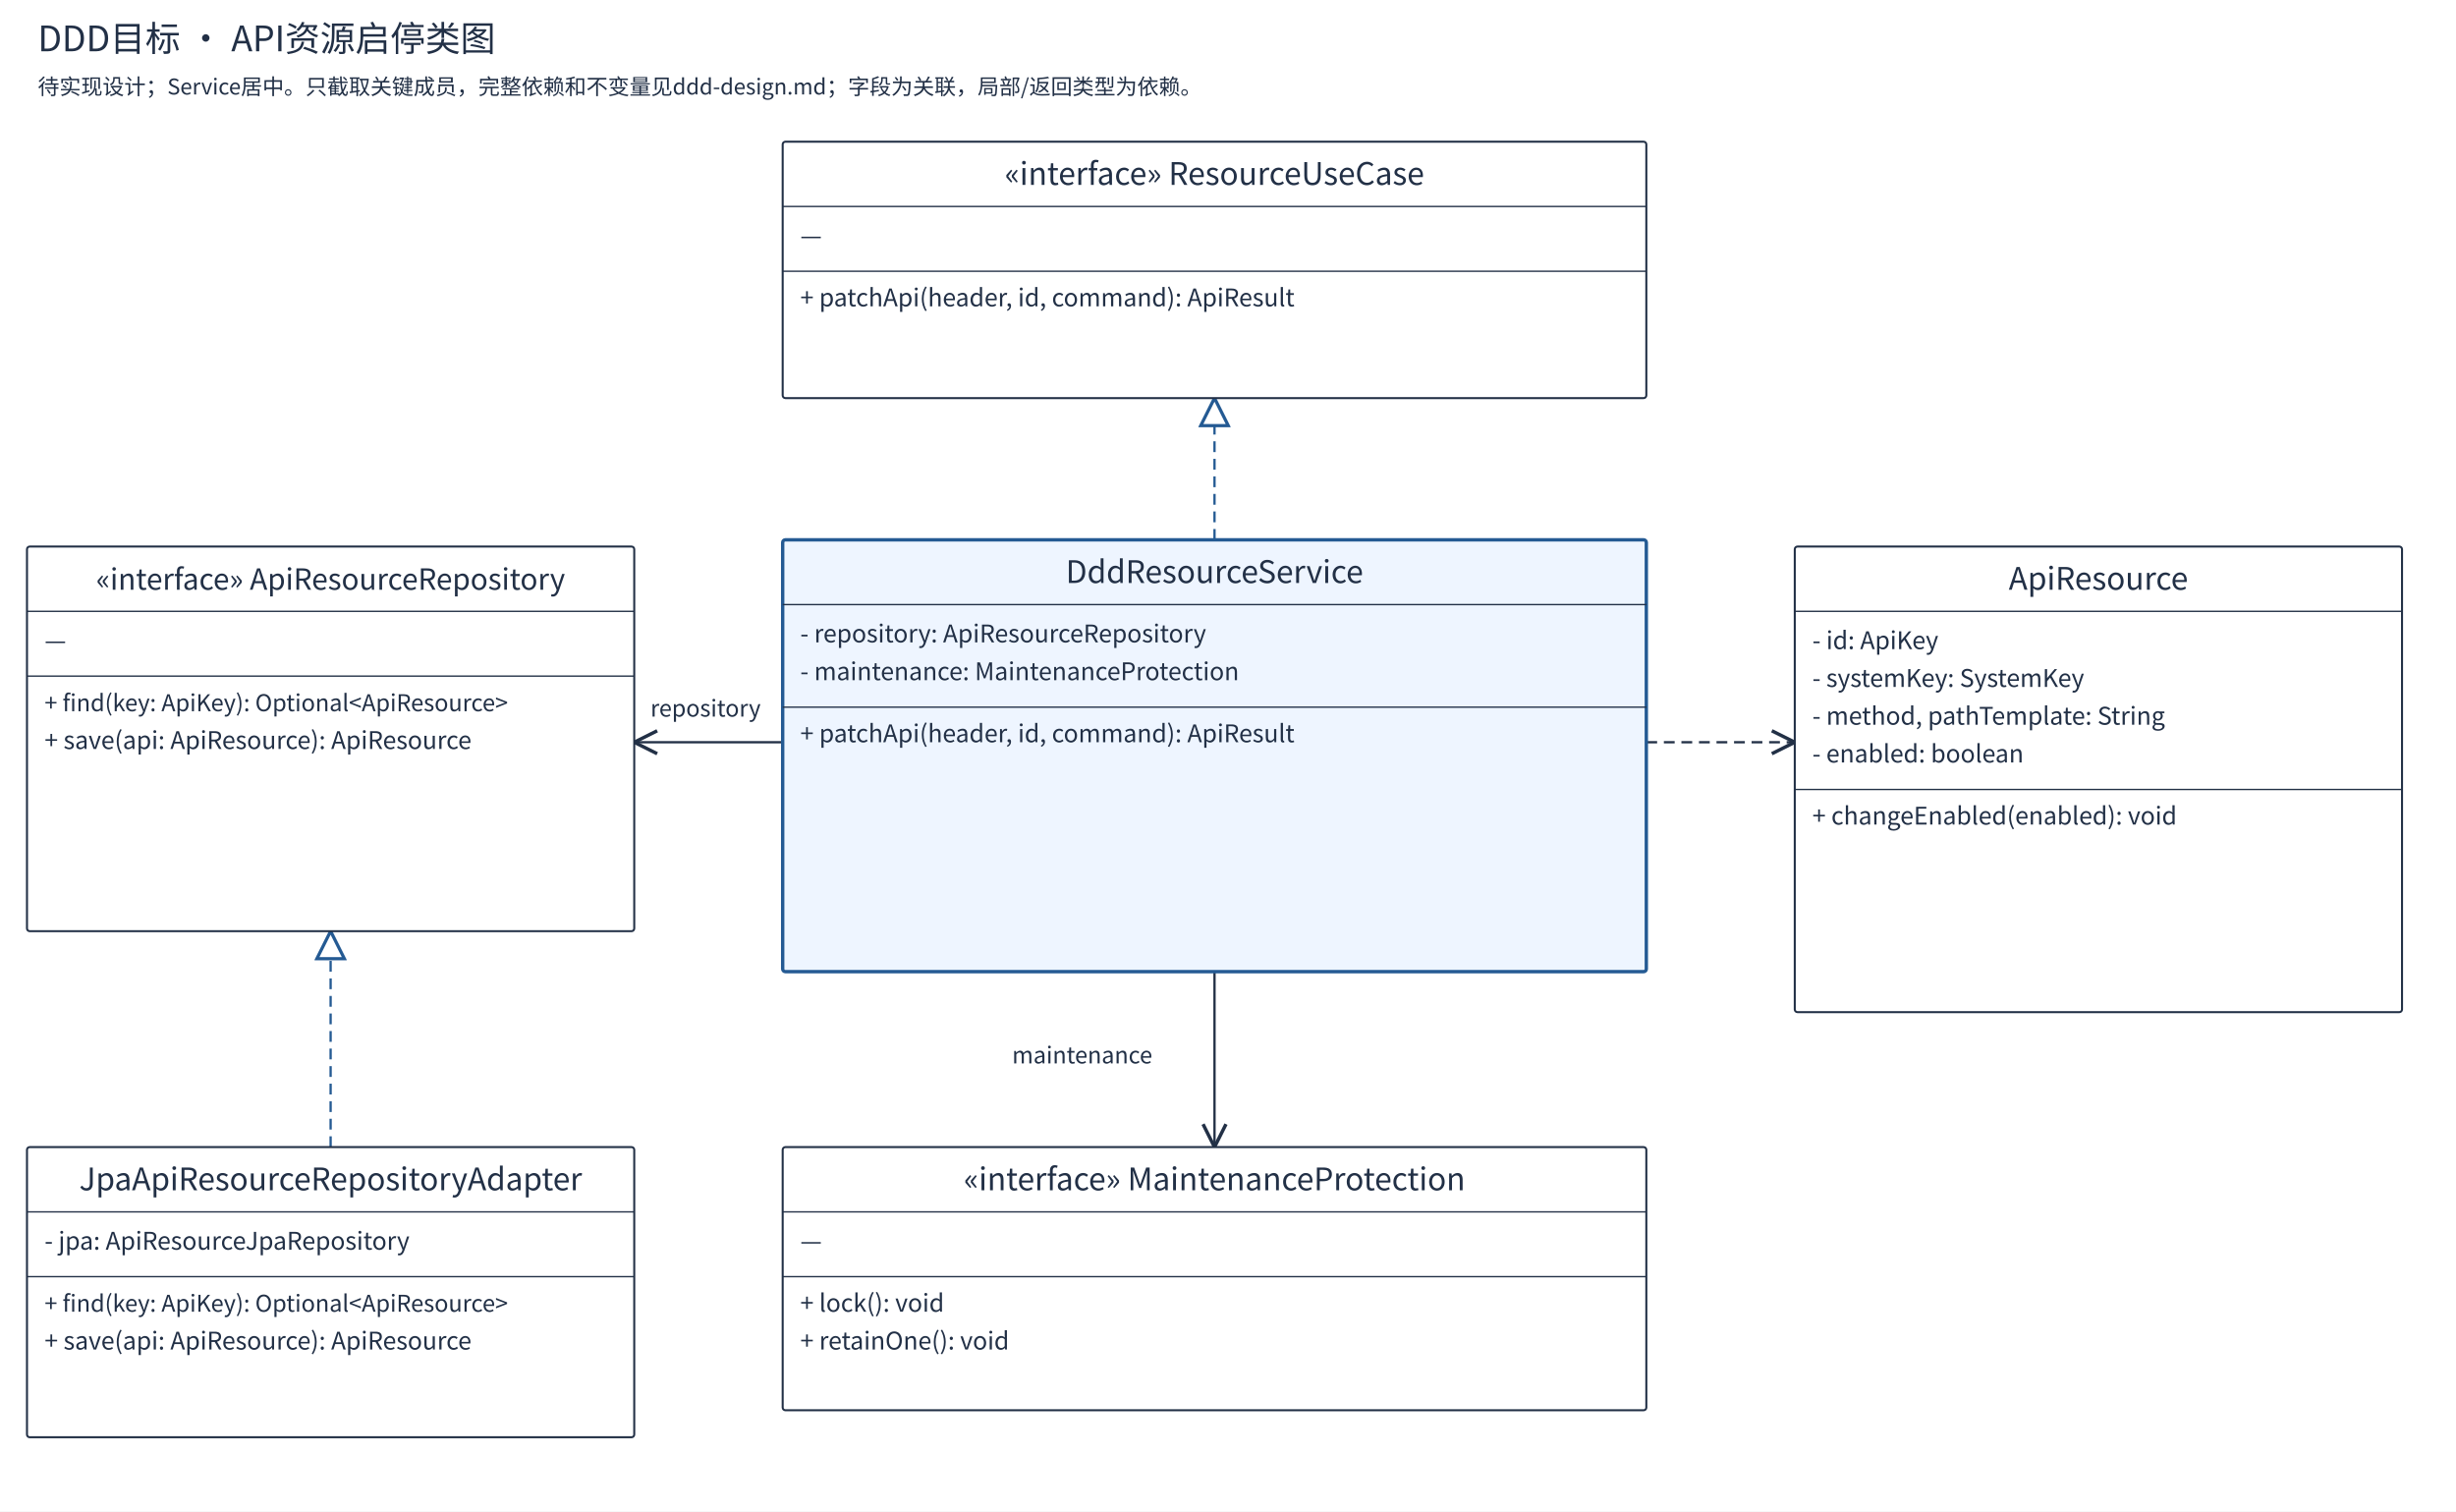
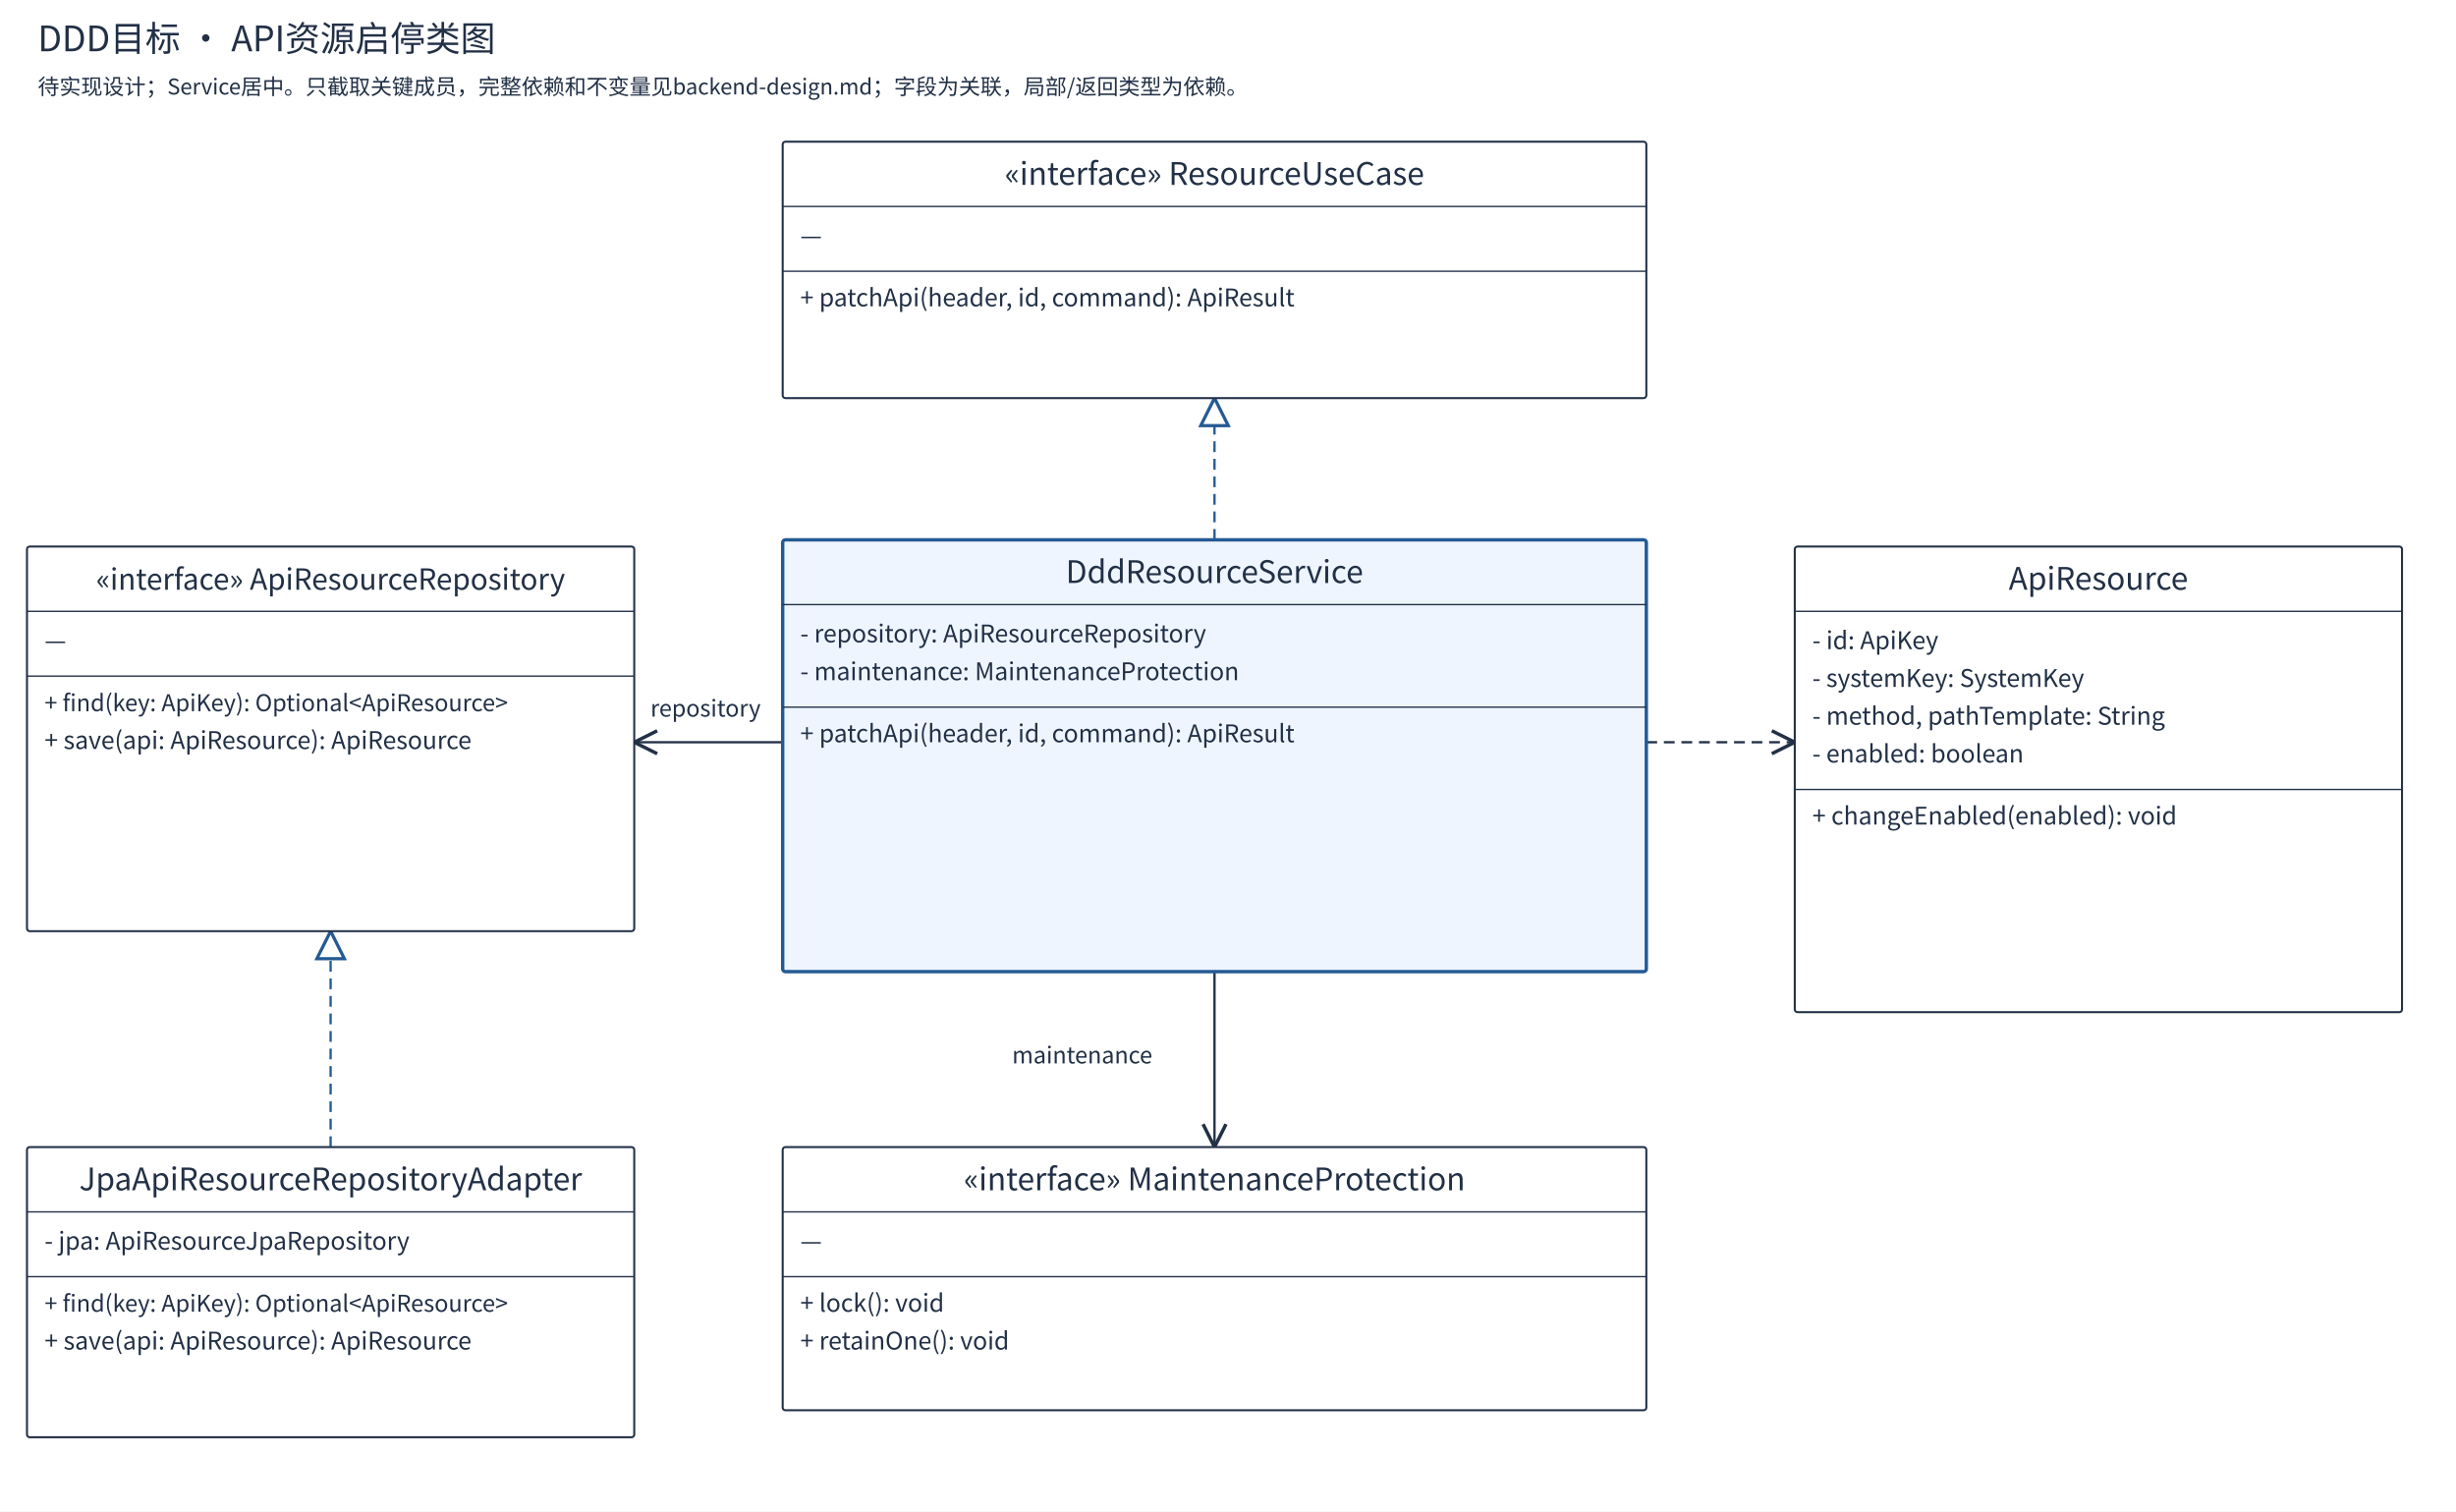
<svg xmlns="http://www.w3.org/2000/svg" width="1820" height="1120" viewBox="0 0 1820 1120">
  <defs>
    <marker id="open" markerWidth="12" markerHeight="12" refX="11" refY="6" orient="auto">
      <path d="M1,1 L11,6 L1,11" fill="none" stroke="#223046" stroke-width="1.5" />
    </marker>
    <marker id="triangle" markerWidth="14" markerHeight="14" refX="13" refY="7" orient="auto">
      <path d="M1,1 L13,7 L1,13 Z" fill="white" stroke="#245a93" stroke-width="1.4" />
    </marker>
    <marker id="filled" markerWidth="12" markerHeight="12" refX="11" refY="6" orient="auto">
      <path d="M1,1 L11,6 L1,11 Z" fill="#223046" />
    </marker>
  </defs>
  <rect width="100%" height="100%" fill="white" />
  <g font-family="Microsoft YaHei,Noto Sans CJK SC,Arial,sans-serif">
    <text x="28" y="38" font-size="26" text-anchor="start" fill="#223046">DDD目标 · API资源启停类图</text>
-     <text x="28" y="70" font-size="16" text-anchor="start" fill="#223046">待实现设计；Service居中。只截取关键成员，完整依赖和不变量见ddd-design.md；字段为关联，局部/返回类型为依赖。</text>
+     <text x="28" y="70" font-size="16" text-anchor="start" fill="#223046">待实现设计；Service居中。只截取关键成员，完整依赖和不变量见backend-design.md；字段为关联，局部/返回类型为依赖。</text>
    <polyline points="900,400 900,295" fill="none" stroke="#245a93" stroke-width="1.7" stroke-dasharray="8 5" marker-end="url(#triangle)" />
    <polyline points="580,550 470,550" fill="none" stroke="#223046" stroke-width="1.7" marker-end="url(#open)" />
    <text x="482" y="531" font-size="17" text-anchor="start" fill="#223046">repository</text>
    <polyline points="1220,550 1330,550" fill="none" stroke="#223046" stroke-width="1.7" stroke-dasharray="8 5" marker-end="url(#open)" />
    <polyline points="900,720 900,850" fill="none" stroke="#223046" stroke-width="1.7" marker-end="url(#open)" />
    <text x="750" y="788" font-size="17" text-anchor="start" fill="#223046">maintenance</text>
    <polyline points="245,850 245,690" fill="none" stroke="#245a93" stroke-width="1.7" stroke-dasharray="8 5" marker-end="url(#triangle)" />
    <rect x="580" y="400" width="640" height="320" rx="2" fill="#eef5ff" stroke="#245a93" stroke-width="2.5" />
    <path d="M580,448H1220 M580,524H1220" stroke="#223046" />
    <text x="900" y="432" font-size="23" text-anchor="middle" fill="#223046">DddResourceService</text>
    <text x="593" y="476" font-size="18" text-anchor="start" fill="#223046">- repository: ApiResourceRepository</text>
    <text x="593" y="504" font-size="18" text-anchor="start" fill="#223046">- maintenance: MaintenanceProtection</text>
    <text x="593" y="550" font-size="18" text-anchor="start" fill="#223046">+ patchApi(header, id, command): ApiResult</text>
    <rect x="580" y="105" width="640" height="190" rx="2" fill="white" stroke="#223046" stroke-width="1.5" />
    <path d="M580,153H1220 M580,201H1220" stroke="#223046" />
    <text x="900" y="137" font-size="23" text-anchor="middle" fill="#223046">«interface» ResourceUseCase</text>
    <text x="593" y="181" font-size="18" text-anchor="start" fill="#223046">—</text>
    <text x="593" y="227" font-size="18" text-anchor="start" fill="#223046">+ patchApi(header, id, command): ApiResult</text>
    <rect x="20" y="405" width="450" height="285" rx="2" fill="white" stroke="#223046" stroke-width="1.5" />
    <path d="M20,453H470 M20,501H470" stroke="#223046" />
    <text x="245" y="437" font-size="21.572" text-anchor="middle" fill="#223046">«interface» ApiResourceRepository</text>
    <text x="33" y="481" font-size="18" text-anchor="start" fill="#223046">—</text>
    <text x="33" y="527" font-size="17.111" text-anchor="start" fill="#223046">+ find(key: ApiKey): Optional&lt;ApiResource&gt;</text>
    <text x="33" y="555" font-size="18" text-anchor="start" fill="#223046">+ save(api: ApiResource): ApiResource</text>
    <rect x="1330" y="405" width="450" height="345" rx="2" fill="white" stroke="#223046" stroke-width="1.5" />
    <path d="M1330,453H1780 M1330,585H1780" stroke="#223046" />
    <text x="1555" y="437" font-size="23" text-anchor="middle" fill="#223046">ApiResource</text>
    <text x="1343" y="481" font-size="18" text-anchor="start" fill="#223046">- id: ApiKey</text>
    <text x="1343" y="509" font-size="18" text-anchor="start" fill="#223046">- systemKey: SystemKey</text>
    <text x="1343" y="537" font-size="18" text-anchor="start" fill="#223046">- method, pathTemplate: String</text>
    <text x="1343" y="565" font-size="18" text-anchor="start" fill="#223046">- enabled: boolean</text>
    <text x="1343" y="611" font-size="18" text-anchor="start" fill="#223046">+ changeEnabled(enabled): void</text>
    <rect x="580" y="850" width="640" height="195" rx="2" fill="white" stroke="#223046" stroke-width="1.5" />
    <path d="M580,898H1220 M580,946H1220" stroke="#223046" />
    <text x="900" y="882" font-size="23" text-anchor="middle" fill="#223046">«interface» MaintenanceProtection</text>
    <text x="593" y="926" font-size="18" text-anchor="start" fill="#223046">—</text>
    <text x="593" y="972" font-size="18" text-anchor="start" fill="#223046">+ lock(): void</text>
    <text x="593" y="1000" font-size="18" text-anchor="start" fill="#223046">+ retainOne(): void</text>
    <rect x="20" y="850" width="450" height="215" rx="2" fill="white" stroke="#223046" stroke-width="1.5" />
    <path d="M20,898H470 M20,946H470" stroke="#223046" />
    <text x="245" y="882" font-size="22.963" text-anchor="middle" fill="#223046">JpaApiResourceRepositoryAdapter</text>
    <text x="33" y="926" font-size="18" text-anchor="start" fill="#223046">- jpa: ApiResourceJpaRepository</text>
    <text x="33" y="972" font-size="17.111" text-anchor="start" fill="#223046">+ find(key: ApiKey): Optional&lt;ApiResource&gt;</text>
    <text x="33" y="1000" font-size="18" text-anchor="start" fill="#223046">+ save(api: ApiResource): ApiResource</text>
  </g>
</svg>
